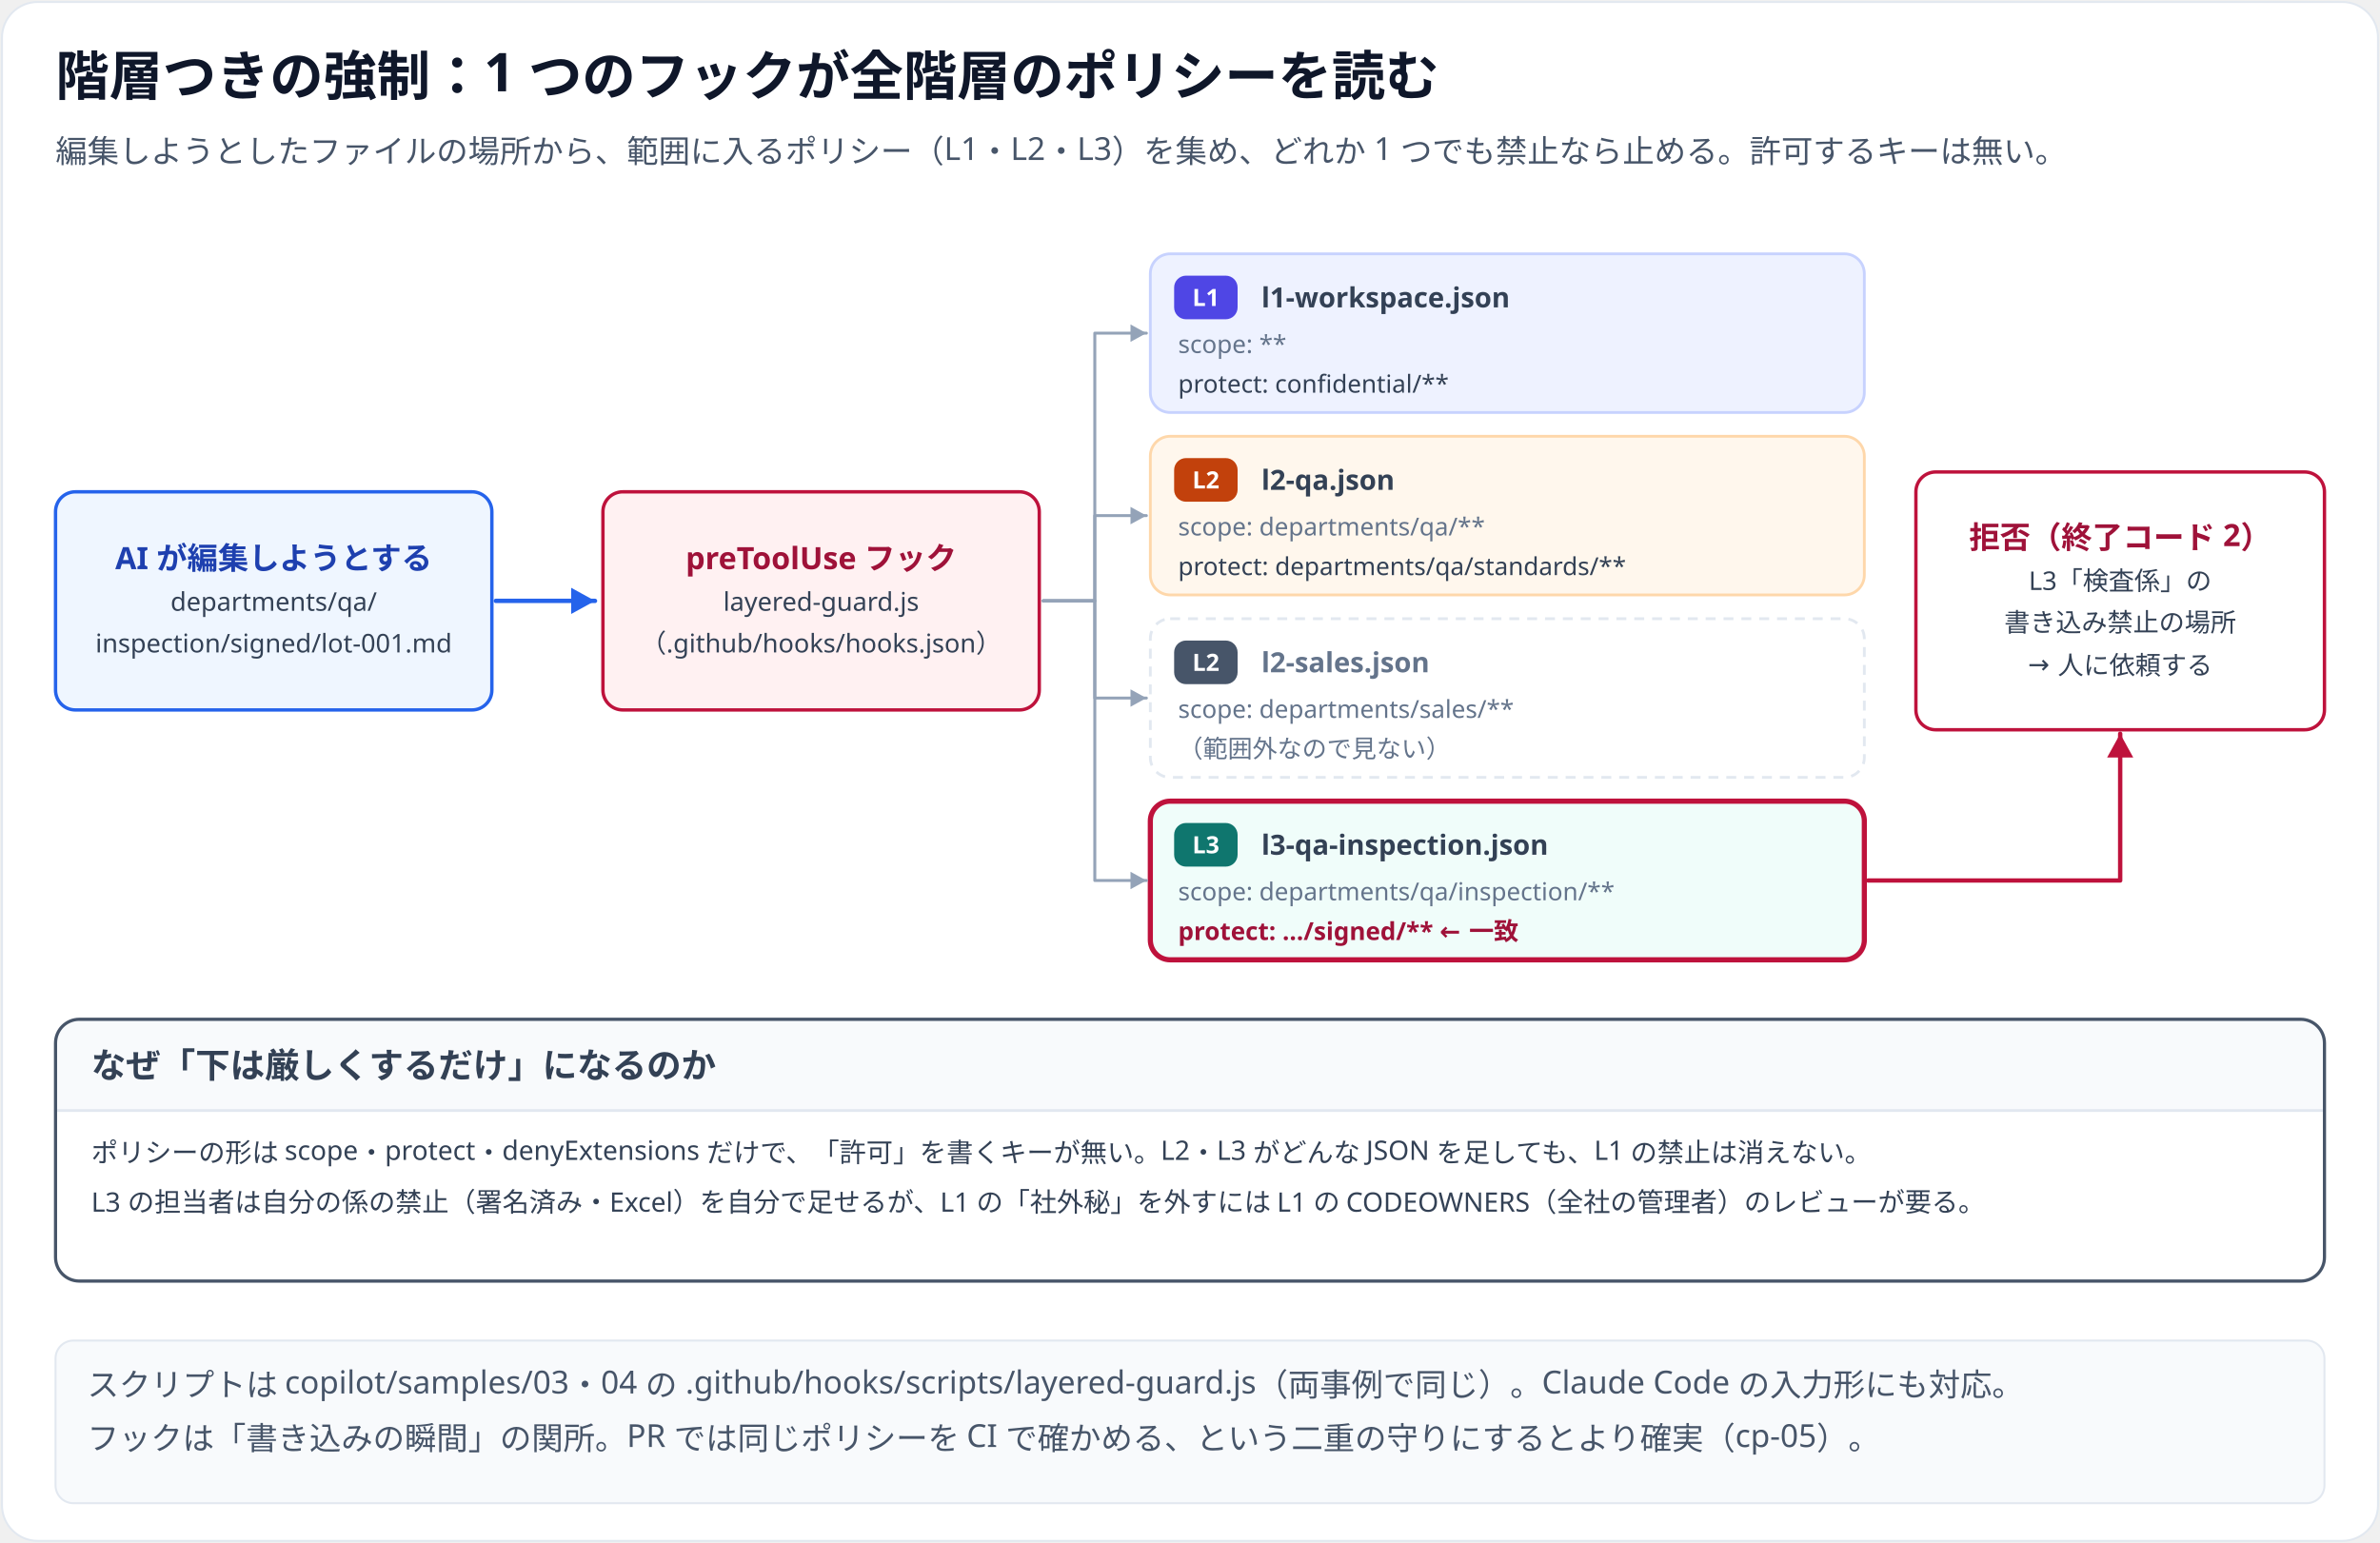
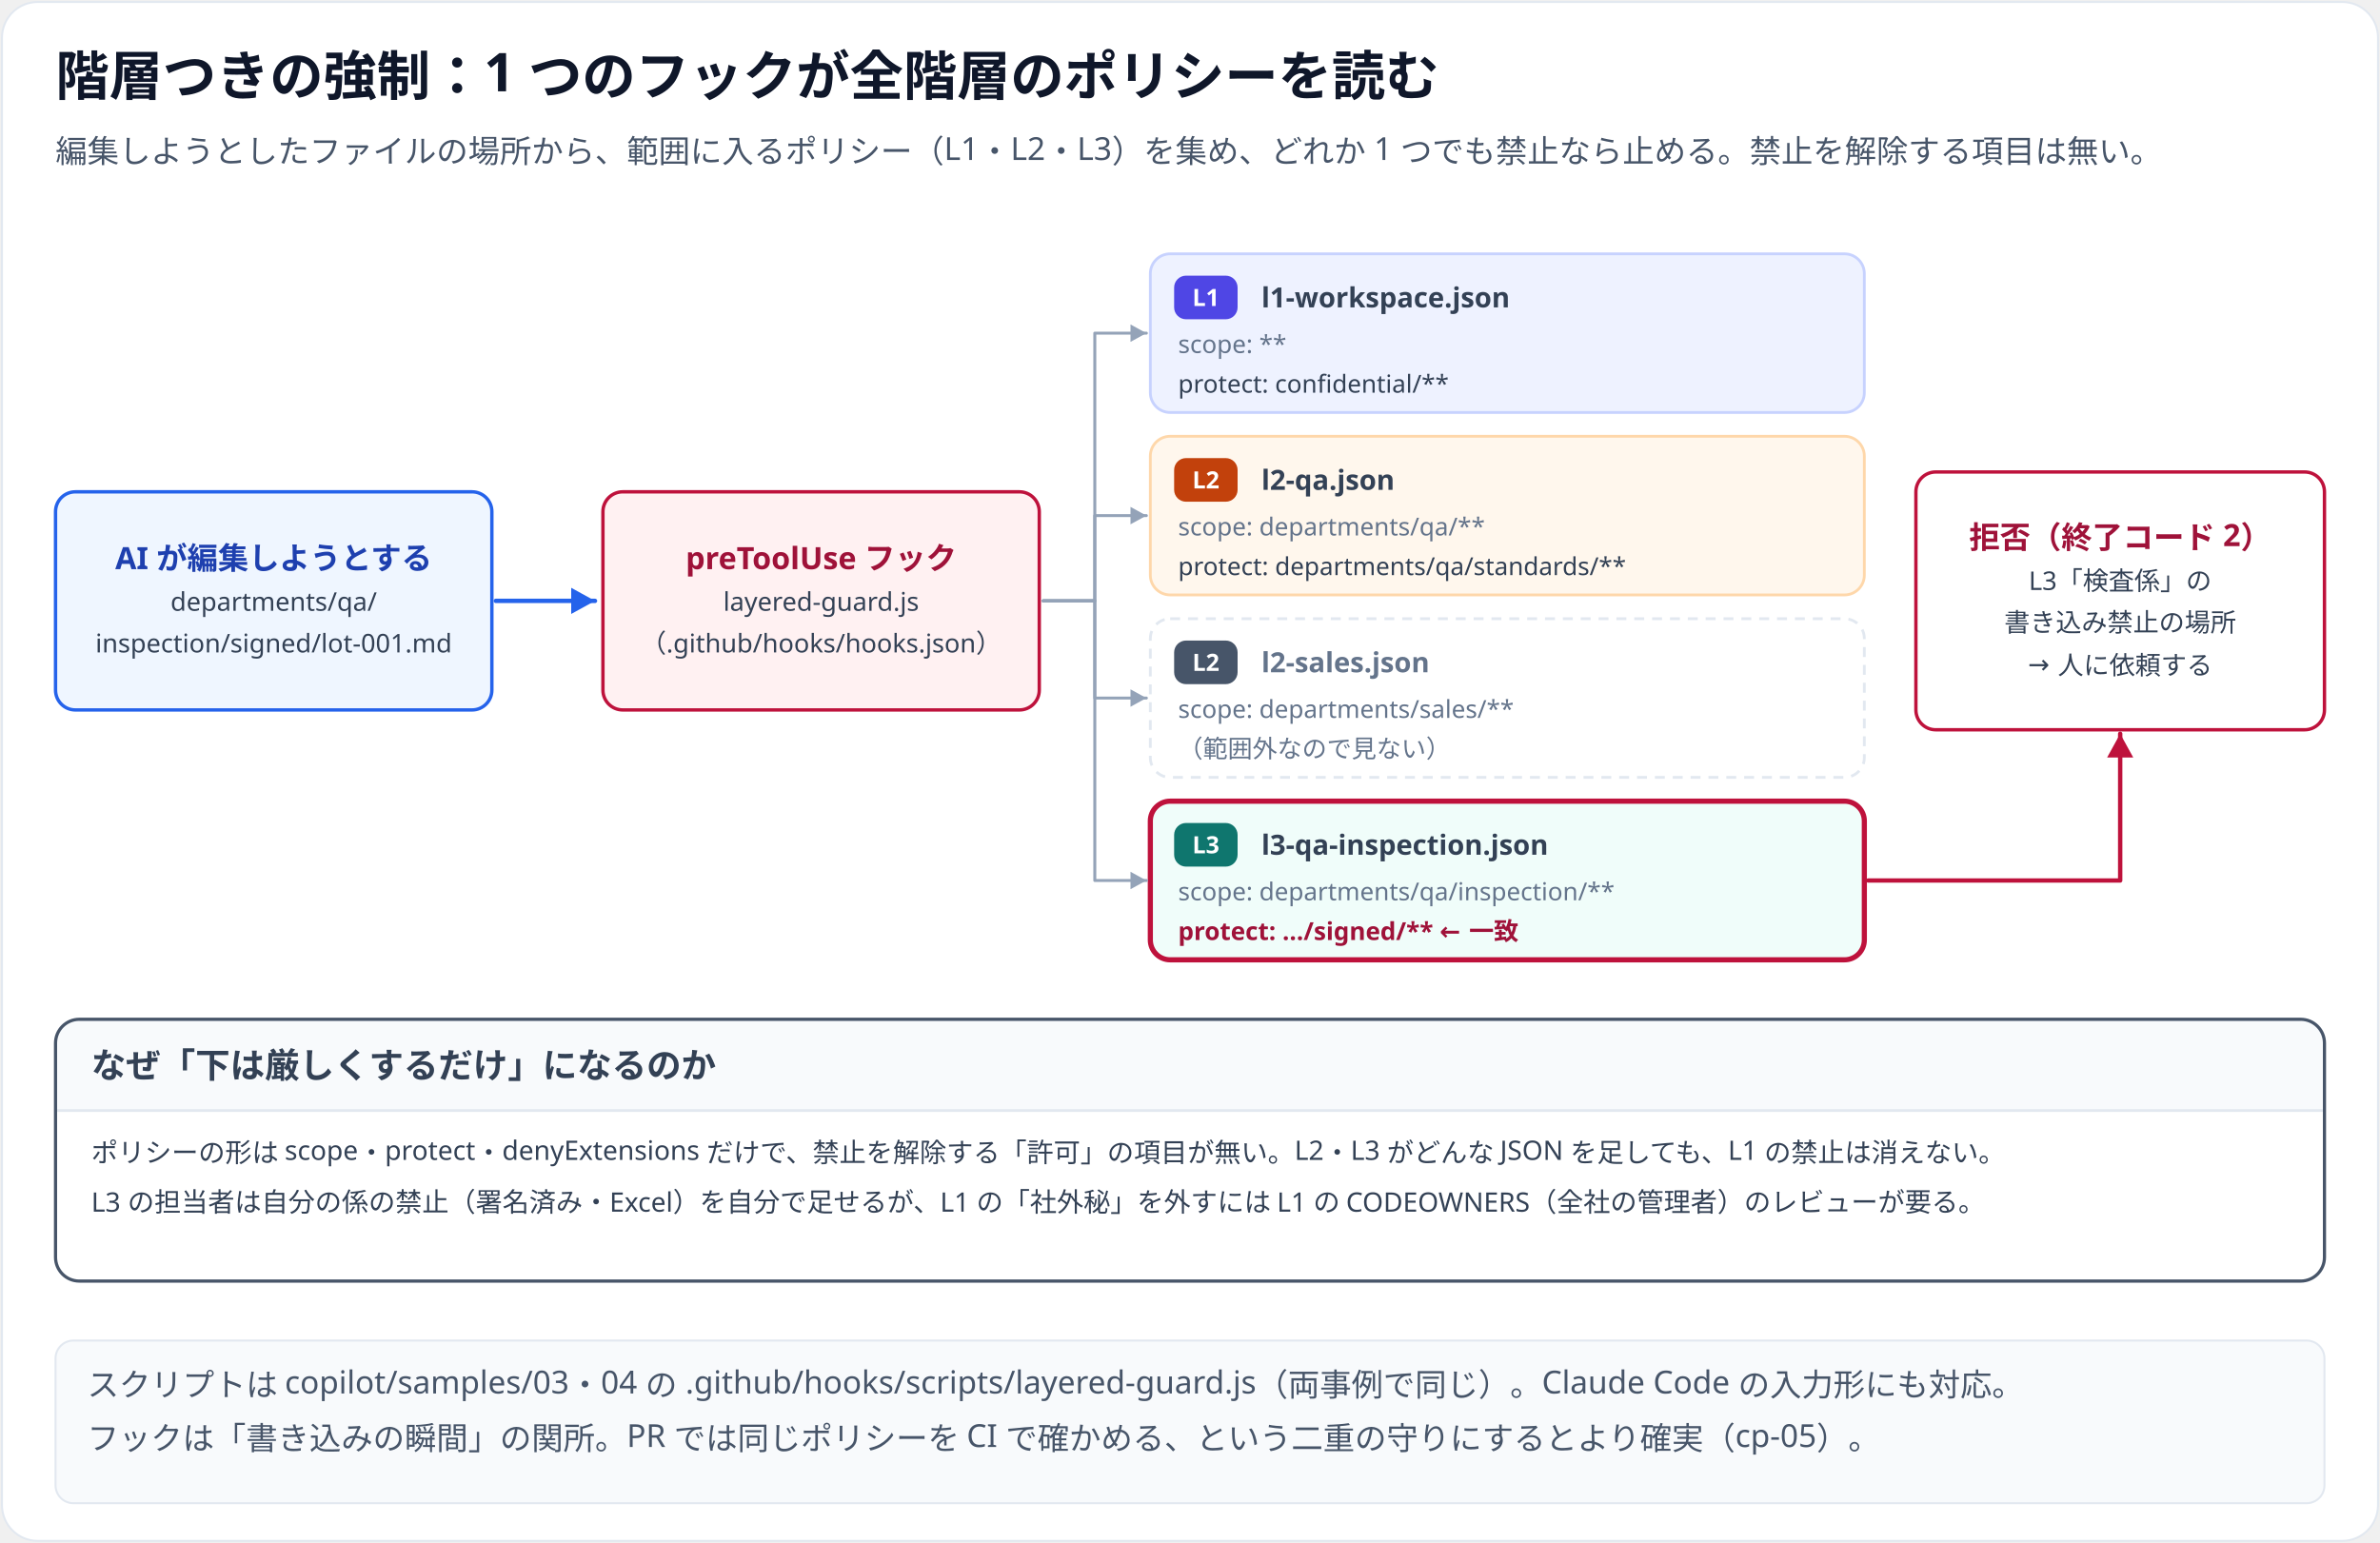
<svg xmlns="http://www.w3.org/2000/svg" viewBox="0 0 1200 778" role="img" aria-labelledby="title desc" font-family="'Noto Sans JP', 'Yu Gothic UI', Meiryo, sans-serif">
  <defs>
</defs>
  <rect x="1" y="1" width="1198" height="776" rx="18" fill="#fff" stroke="#e2e8f0" />
  <text x="28" y="48" font-size="27" font-weight="700" fill="#0f172a" text-anchor="start">階層つきの強制：1 つのフックが全階層のポリシーを読む</text>
-   <text x="28" y="82" font-size="16" font-weight="400" fill="#475569" text-anchor="start">編集しようとしたファイルの場所から、範囲に入るポリシー（L1・L2・L3）を集め、どれか 1 つでも禁止なら止める。許可するキーは無い。</text>
+   <text x="28" y="82" font-size="16" font-weight="400" fill="#475569" text-anchor="start">編集しようとしたファイルの場所から、範囲に入るポリシー（L1・L2・L3）を集め、どれか 1 つでも禁止なら止める。禁止を解除する項目は無い。</text>
  <rect x="28" y="248" width="220" height="110" rx="10" fill="#eff6ff" stroke="#2563eb" stroke-width="1.7" />
  <text x="138" y="287" font-size="15.5" font-weight="700" fill="#1e40af" text-anchor="middle">AI が編集しようとする</text>
  <text x="138" y="308" font-size="13" font-weight="400" fill="#334155" text-anchor="middle">departments/qa/</text>
  <text x="138" y="329" font-size="13" font-weight="400" fill="#334155" text-anchor="middle">inspection/signed/lot-001.md</text>
  <path d="M250 303 L300 303" fill="none" stroke="#2563eb" stroke-width="2.2" stroke-linejoin="round" stroke-linecap="round" />
  <path d="M288 309.6 L300 303 L288 296.4 Z" fill="#2563eb" stroke="none" />
  <rect x="304" y="248" width="220" height="110" rx="10" fill="#fff1f2" stroke="#be123c" stroke-width="1.7" />
  <text x="414" y="287" font-size="15.5" font-weight="700" fill="#9f1239" text-anchor="middle">preToolUse フック</text>
  <text x="414" y="308" font-size="13" font-weight="400" fill="#334155" text-anchor="middle">layered-guard.js</text>
  <text x="414" y="329" font-size="13" font-weight="400" fill="#334155" text-anchor="middle">（.github/hooks/hooks.json）</text>
  <rect x="580" y="128" width="360" height="80" rx="10" fill="#eef2ff" stroke="#c7d2fe" stroke-width="1.4" />
  <rect x="592" y="139" width="32" height="22" rx="6" fill="#4f46e5" stroke="none" />
  <text x="608" y="154.3" font-size="12" font-weight="700" fill="#fff" text-anchor="middle">L1</text>
  <text x="636" y="155" font-size="14" font-weight="700" fill="#334155" text-anchor="start">l1-workspace.json</text>
  <text x="594" y="178" font-size="12.5" font-weight="400" fill="#64748b" text-anchor="start">scope: **</text>
  <text x="594" y="198" font-size="12.5" font-weight="400" fill="#334155" text-anchor="start">protect: confidential/**</text>
  <path d="M526 303 L552 303 L552 168 L578 168" fill="none" stroke="#94a3b8" stroke-width="1.5" stroke-linejoin="round" stroke-linecap="round" />
  <path d="M570 172.4 L578 168 L570 163.6 Z" fill="#94a3b8" stroke="none" />
  <rect x="580" y="220" width="360" height="80" rx="10" fill="#fff7ed" stroke="#fed7aa" stroke-width="1.4" />
  <rect x="592" y="231" width="32" height="22" rx="6" fill="#c2410c" stroke="none" />
  <text x="608" y="246.3" font-size="12" font-weight="700" fill="#fff" text-anchor="middle">L2</text>
  <text x="636" y="247" font-size="14" font-weight="700" fill="#334155" text-anchor="start">l2-qa.json</text>
  <text x="594" y="270" font-size="12.5" font-weight="400" fill="#64748b" text-anchor="start">scope: departments/qa/**</text>
  <text x="594" y="290" font-size="12.5" font-weight="400" fill="#334155" text-anchor="start">protect: departments/qa/standards/**</text>
  <path d="M526 303 L552 303 L552 260 L578 260" fill="none" stroke="#94a3b8" stroke-width="1.5" stroke-linejoin="round" stroke-linecap="round" />
  <path d="M570 264.4 L578 260 L570 255.6 Z" fill="#94a3b8" stroke="none" />
  <rect x="580" y="312" width="360" height="80" rx="10" fill="#fff" stroke="#e2e8f0" stroke-width="1.4" stroke-dasharray="5 4" />
  <rect x="592" y="323" width="32" height="22" rx="6" fill="#475569" stroke="none" />
  <text x="608" y="338.3" font-size="12" font-weight="700" fill="#fff" text-anchor="middle">L2</text>
  <text x="636" y="339" font-size="14" font-weight="700" fill="#64748b" text-anchor="start">l2-sales.json</text>
  <text x="594" y="362" font-size="12.5" font-weight="400" fill="#64748b" text-anchor="start">scope: departments/sales/**</text>
  <text x="594" y="382" font-size="12.5" font-weight="400" fill="#64748b" text-anchor="start">（範囲外なので見ない）</text>
  <path d="M526 303 L552 303 L552 352 L578 352" fill="none" stroke="#94a3b8" stroke-width="1.5" stroke-linejoin="round" stroke-linecap="round" />
  <path d="M570 356.4 L578 352 L570 347.6 Z" fill="#94a3b8" stroke="none" />
  <rect x="580" y="404" width="360" height="80" rx="10" fill="#f0fdfa" stroke="#be123c" stroke-width="2.6" />
  <rect x="592" y="415" width="32" height="22" rx="6" fill="#0f766e" stroke="none" />
  <text x="608" y="430.3" font-size="12" font-weight="700" fill="#fff" text-anchor="middle">L3</text>
  <text x="636" y="431" font-size="14" font-weight="700" fill="#334155" text-anchor="start">l3-qa-inspection.json</text>
  <text x="594" y="454" font-size="12.5" font-weight="400" fill="#64748b" text-anchor="start">scope: departments/qa/inspection/**</text>
  <text x="594" y="474" font-size="12.5" font-weight="700" fill="#9f1239" text-anchor="start">protect: …/signed/**  ← 一致</text>
  <path d="M526 303 L552 303 L552 444 L578 444" fill="none" stroke="#94a3b8" stroke-width="1.5" stroke-linejoin="round" stroke-linecap="round" />
  <path d="M570 448.4 L578 444 L570 439.6 Z" fill="#94a3b8" stroke="none" />
  <rect x="966" y="238" width="206" height="130" rx="10" fill="#fff" stroke="#be123c" stroke-width="1.7" />
  <text x="1069" y="276.5" font-size="15.5" font-weight="700" fill="#9f1239" text-anchor="middle">拒否（終了コード 2）</text>
  <text x="1069" y="297.5" font-size="13" font-weight="400" fill="#334155" text-anchor="middle">L3「検査係」の</text>
  <text x="1069" y="318.5" font-size="13" font-weight="400" fill="#334155" text-anchor="middle">書き込み禁止の場所</text>
  <text x="1069" y="339.5" font-size="13" font-weight="400" fill="#334155" text-anchor="middle">→ 人に依頼する</text>
  <path d="M942 444 L1069 444 L1069 370" fill="none" stroke="#be123c" stroke-width="2.2" stroke-linejoin="round" stroke-linecap="round" />
  <path d="M1075.6 382 L1069 370 L1062.4 382 Z" fill="#be123c" stroke="none" />
  <rect x="28" y="514" width="1144" height="132" rx="12" fill="#fff" stroke="none" />
  <path d="M28 560 V526 Q28 514 40 514 H1160 Q1172 514 1172 526 V560 Z" fill="#f8fafc" stroke="none" />
  <path d="M28 560 H1172" fill="none" stroke="#e2e8f0" stroke-width="1.4" stroke-linejoin="round" stroke-linecap="round" />
  <rect x="28" y="514" width="1144" height="132" rx="12" fill="none" stroke="#475569" stroke-width="1.6" />
  <text x="46" y="543.5" font-size="17.5" font-weight="700" fill="#334155" text-anchor="start">なぜ「下は厳しくするだけ」になるのか</text>
-   <text x="46" y="586" font-size="13.5" font-weight="400" fill="#334155" text-anchor="start">ポリシーの形は scope・protect・denyExtensions だけで、「許可」を書くキーが無い。L2・L3 がどんな JSON を足しても、L1 の禁止は消えない。</text>
+   <text x="46" y="586" font-size="13.5" font-weight="400" fill="#334155" text-anchor="start">ポリシーの形は scope・protect・denyExtensions だけで、禁止を解除する「許可」の項目が無い。L2・L3 がどんな JSON を足しても、L1 の禁止は消えない。</text>
  <text x="46" y="611" font-size="13.5" font-weight="400" fill="#334155" text-anchor="start">L3 の担当者は自分の係の禁止（署名済み・Excel）を自分で足せるが、L1 の「社外秘」を外すには L1 の CODEOWNERS（全社の管理者）のレビューが要る。</text>
  <rect x="28" y="676" width="1144" height="82" rx="9" fill="#f8fafc" stroke="#e2e8f0" />
  <text x="44" y="704" font-size="16" font-weight="400" fill="#475569" text-anchor="start">スクリプトは copilot/samples/03・04 の .github/hooks/scripts/layered-guard.js（両事例で同じ）。Claude Code の入力形にも対応。</text>
  <text x="44" y="731" font-size="16" font-weight="400" fill="#475569" text-anchor="start">フックは「書き込みの瞬間」の関所。PR では同じポリシーを CI で確かめる、という二重の守りにするとより確実（cp-05）。</text>
</svg>
